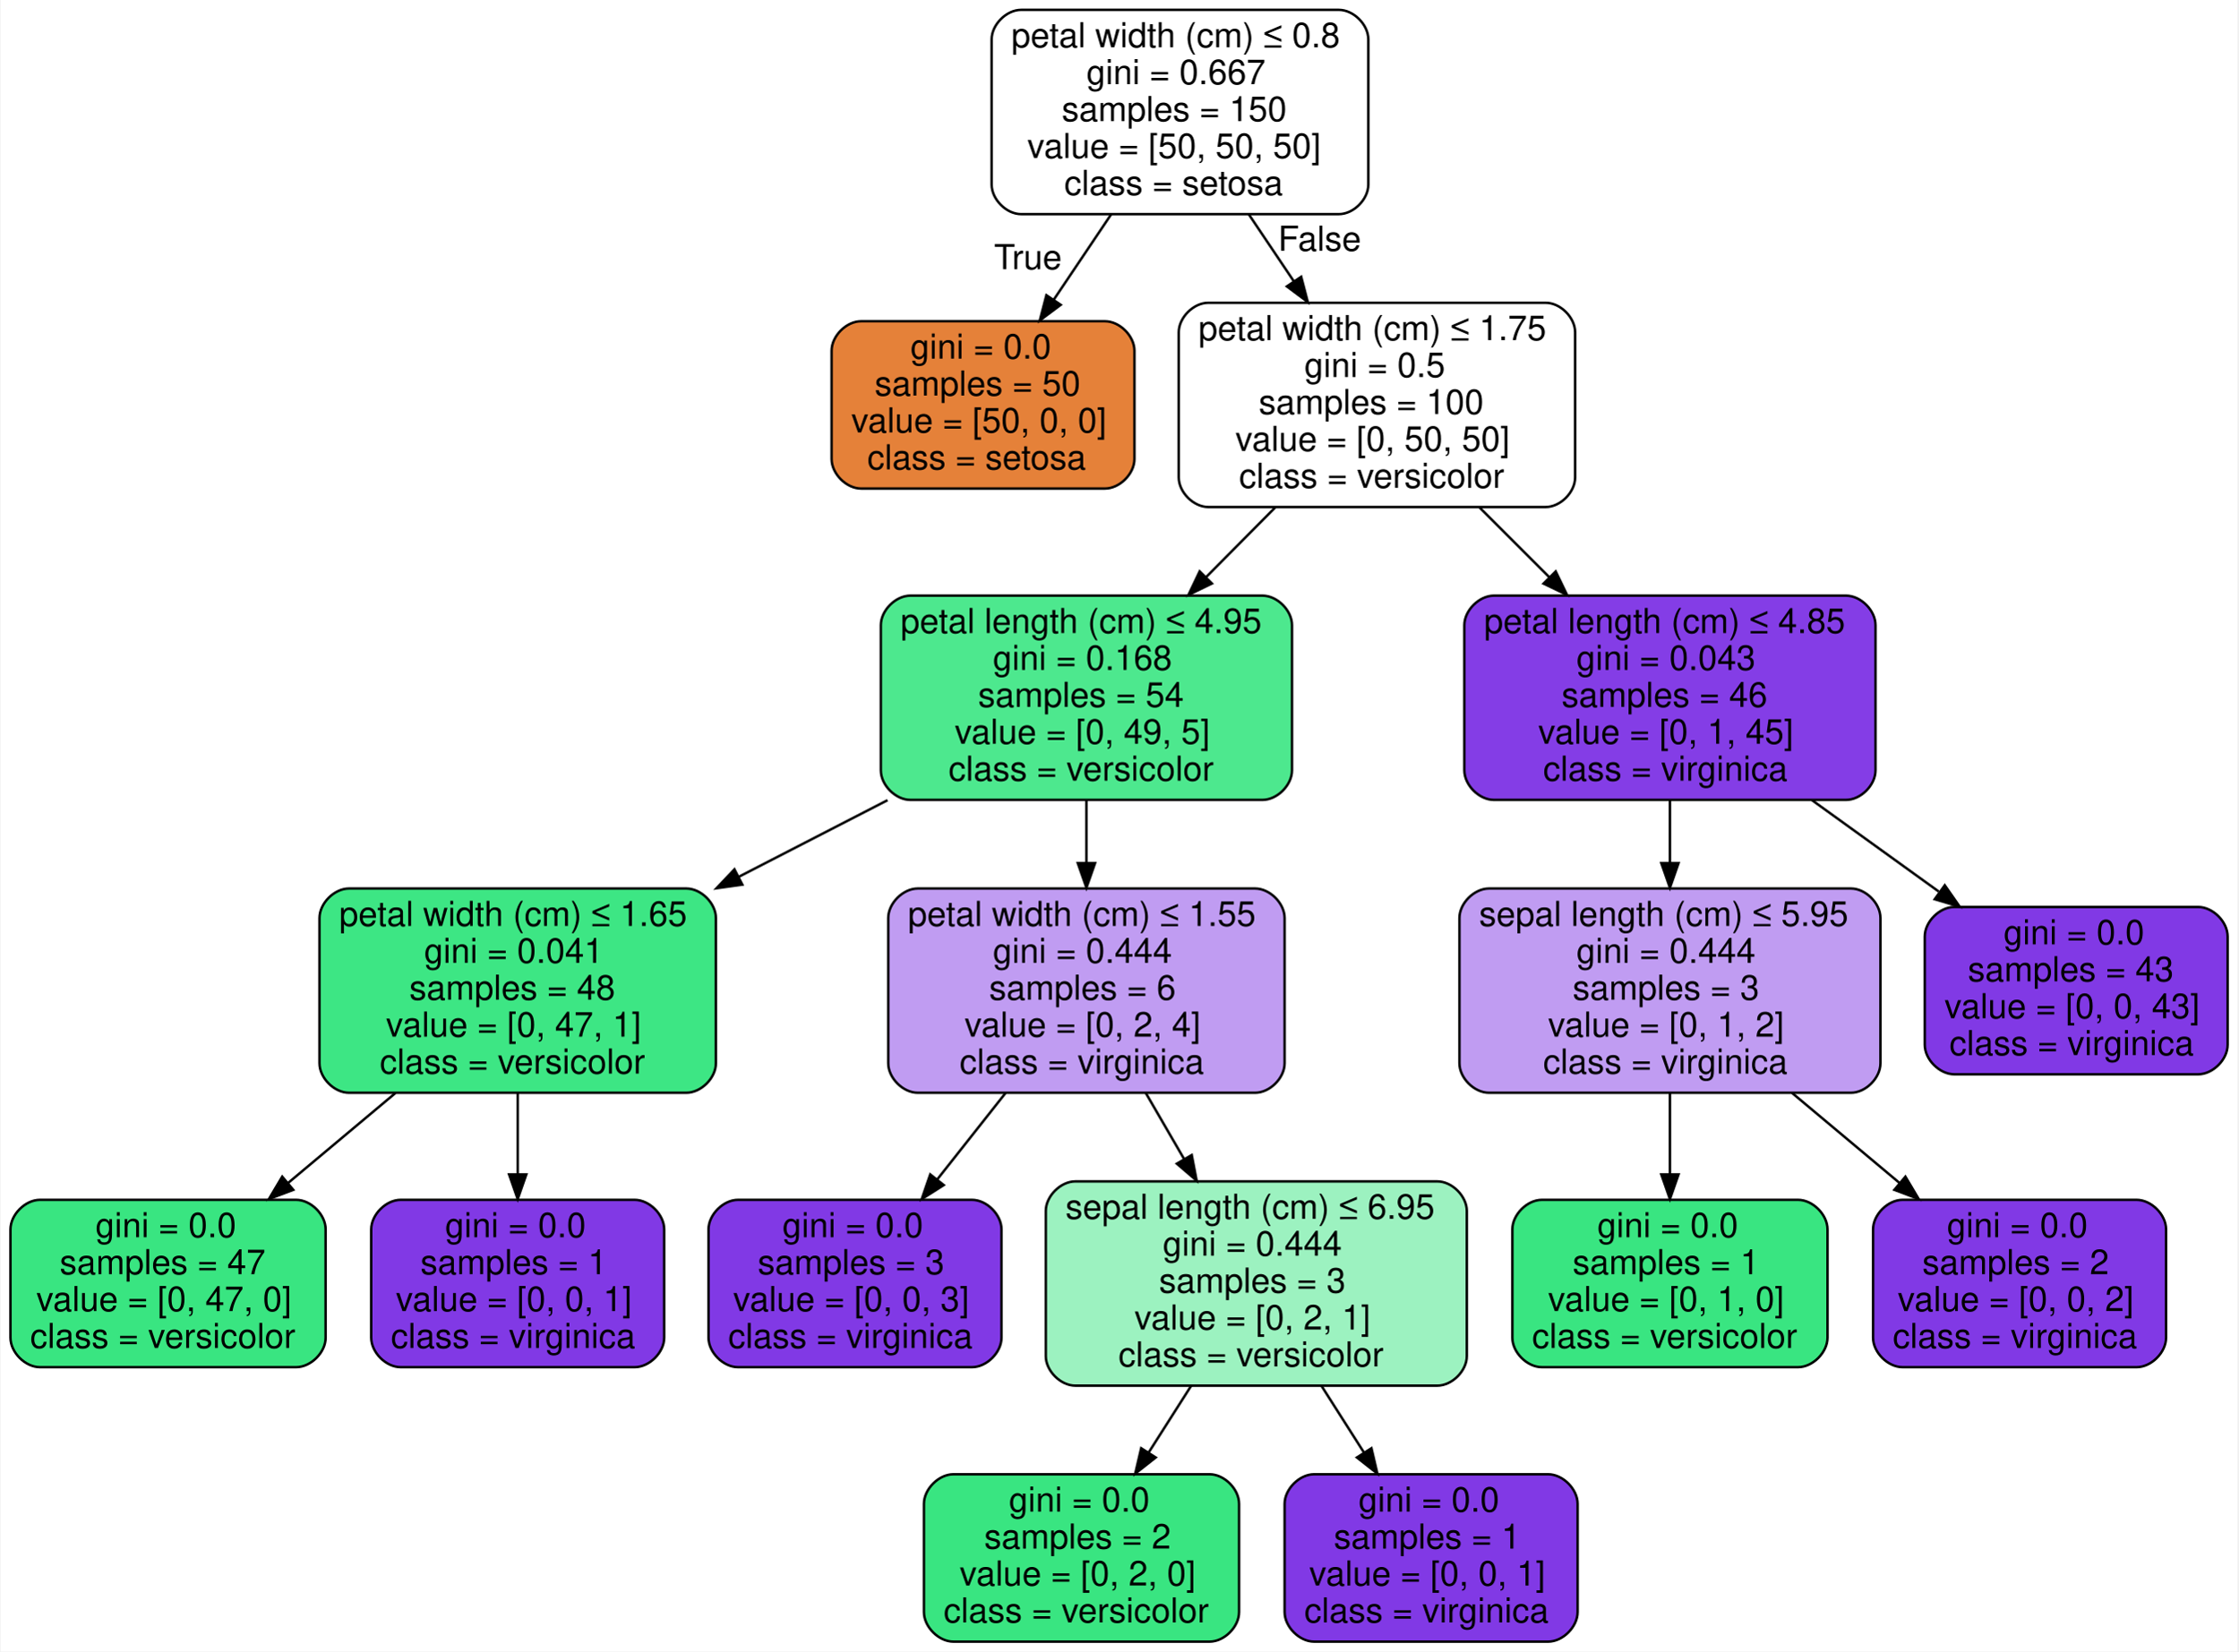
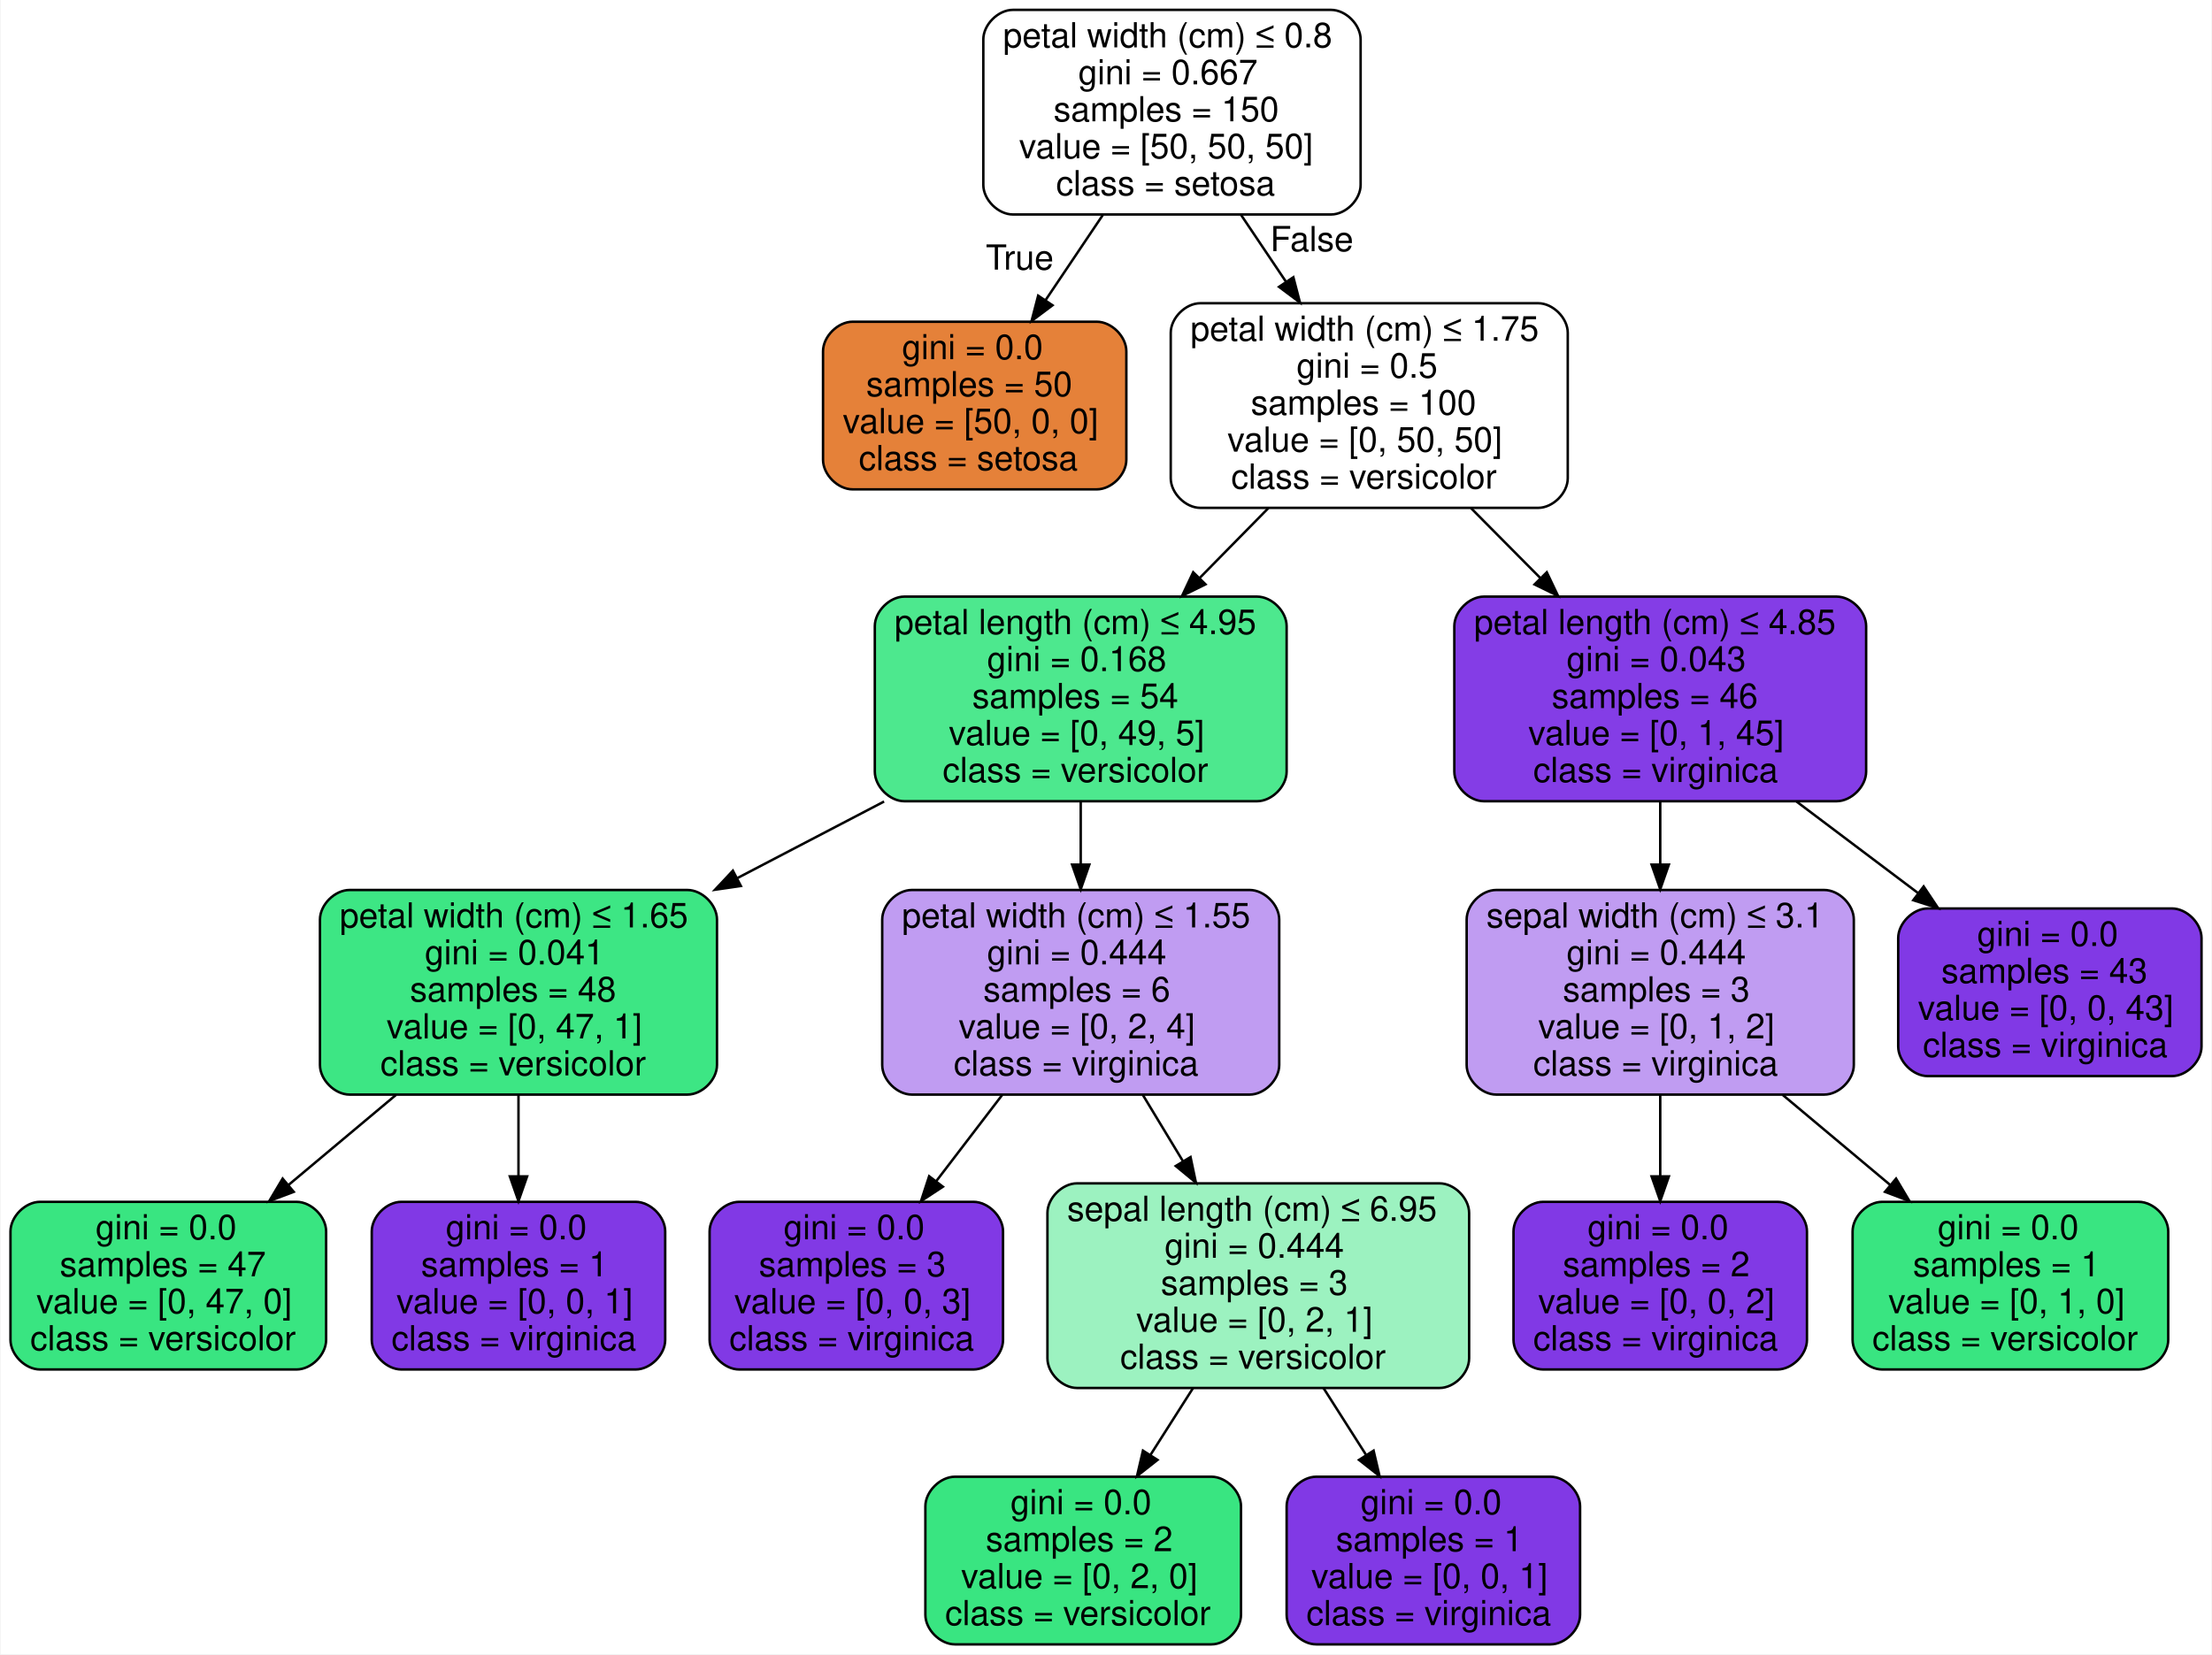
- <svg xmlns="http://www.w3.org/2000/svg" width="909pt" height="671pt" viewBox="0.00 0.00 908.50 671.00">
+ <svg xmlns="http://www.w3.org/2000/svg" width="897pt" height="671pt" viewBox="0.00 0.00 896.50 671.00">
  <g id="graph0" class="graph" transform="scale(1 1) rotate(0) translate(4 667)">
-     <polygon fill="#ffffff" stroke="transparent" points="-4,4 -4,-667 904.5,-667 904.5,4 -4,4" />
+     <polygon fill="#ffffff" stroke="transparent" points="-4,4 -4,-667 892.5,-667 892.5,4 -4,4" />
    <g id="node1" class="node">
-       <path fill="#ffffff" stroke="#000000" d="M539.5,-663C539.5,-663 410.5,-663 410.5,-663 404.5,-663 398.5,-657 398.5,-651 398.5,-651 398.5,-592 398.5,-592 398.5,-586 404.5,-580 410.5,-580 410.5,-580 539.5,-580 539.5,-580 545.5,-580 551.5,-586 551.5,-592 551.5,-592 551.5,-651 551.5,-651 551.5,-657 545.5,-663 539.5,-663" />
-       <text text-anchor="start" x="406.5" y="-647.8" font-family="Helvetica,sans-Serif" font-size="14.00" fill="#000000">petal width (cm) ≤ 0.8</text>
-       <text text-anchor="start" x="437" y="-632.8" font-family="Helvetica,sans-Serif" font-size="14.00" fill="#000000">gini = 0.667</text>
-       <text text-anchor="start" x="427" y="-617.8" font-family="Helvetica,sans-Serif" font-size="14.00" fill="#000000">samples = 150</text>
-       <text text-anchor="start" x="413" y="-602.8" font-family="Helvetica,sans-Serif" font-size="14.00" fill="#000000">value = [50, 50, 50]</text>
-       <text text-anchor="start" x="428" y="-587.8" font-family="Helvetica,sans-Serif" font-size="14.00" fill="#000000">class = setosa</text>
+       <path fill="#ffffff" stroke="#000000" d="M535.5,-663C535.5,-663 406.5,-663 406.5,-663 400.5,-663 394.5,-657 394.5,-651 394.5,-651 394.5,-592 394.5,-592 394.5,-586 400.5,-580 406.5,-580 406.5,-580 535.5,-580 535.5,-580 541.5,-580 547.5,-586 547.5,-592 547.5,-592 547.5,-651 547.5,-651 547.5,-657 541.5,-663 535.5,-663" />
+       <text text-anchor="start" x="402.5" y="-647.8" font-family="Helvetica,sans-Serif" font-size="14.00" fill="#000000">petal width (cm) ≤ 0.8</text>
+       <text text-anchor="start" x="433" y="-632.8" font-family="Helvetica,sans-Serif" font-size="14.00" fill="#000000">gini = 0.667</text>
+       <text text-anchor="start" x="423" y="-617.8" font-family="Helvetica,sans-Serif" font-size="14.00" fill="#000000">samples = 150</text>
+       <text text-anchor="start" x="409" y="-602.8" font-family="Helvetica,sans-Serif" font-size="14.00" fill="#000000">value = [50, 50, 50]</text>
+       <text text-anchor="start" x="424" y="-587.8" font-family="Helvetica,sans-Serif" font-size="14.00" fill="#000000">class = setosa</text>
    </g>
    <g id="node2" class="node">
-       <path fill="#e58139" stroke="#000000" d="M444.5,-536.5C444.5,-536.5 345.5,-536.5 345.5,-536.5 339.5,-536.5 333.5,-530.5 333.5,-524.5 333.5,-524.5 333.5,-480.5 333.5,-480.5 333.5,-474.5 339.5,-468.5 345.5,-468.5 345.5,-468.5 444.5,-468.5 444.5,-468.5 450.5,-468.5 456.5,-474.5 456.5,-480.5 456.5,-480.5 456.5,-524.5 456.5,-524.5 456.5,-530.5 450.5,-536.5 444.5,-536.5" />
-       <text text-anchor="start" x="365.5" y="-521.3" font-family="Helvetica,sans-Serif" font-size="14.00" fill="#000000">gini = 0.0</text>
-       <text text-anchor="start" x="351" y="-506.3" font-family="Helvetica,sans-Serif" font-size="14.00" fill="#000000">samples = 50</text>
-       <text text-anchor="start" x="341.5" y="-491.3" font-family="Helvetica,sans-Serif" font-size="14.00" fill="#000000">value = [50, 0, 0]</text>
-       <text text-anchor="start" x="348" y="-476.3" font-family="Helvetica,sans-Serif" font-size="14.00" fill="#000000">class = setosa</text>
+       <path fill="#e58139" stroke="#000000" d="M440.5,-536.5C440.5,-536.5 341.5,-536.5 341.5,-536.5 335.5,-536.5 329.5,-530.5 329.5,-524.5 329.5,-524.5 329.5,-480.5 329.5,-480.5 329.5,-474.5 335.5,-468.5 341.5,-468.5 341.5,-468.5 440.5,-468.5 440.5,-468.5 446.5,-468.5 452.5,-474.5 452.5,-480.5 452.5,-480.5 452.5,-524.5 452.5,-524.5 452.5,-530.5 446.5,-536.5 440.5,-536.5" />
+       <text text-anchor="start" x="361.5" y="-521.3" font-family="Helvetica,sans-Serif" font-size="14.00" fill="#000000">gini = 0.0</text>
+       <text text-anchor="start" x="347" y="-506.3" font-family="Helvetica,sans-Serif" font-size="14.00" fill="#000000">samples = 50</text>
+       <text text-anchor="start" x="337.5" y="-491.3" font-family="Helvetica,sans-Serif" font-size="14.00" fill="#000000">value = [50, 0, 0]</text>
+       <text text-anchor="start" x="344" y="-476.3" font-family="Helvetica,sans-Serif" font-size="14.00" fill="#000000">class = setosa</text>
    </g>
    <g id="edge1" class="edge">
-       <path fill="none" stroke="#000000" d="M447.02,-579.88C439.48,-568.664 431.311,-556.513 423.731,-545.237" />
-       <polygon fill="#000000" stroke="#000000" points="426.553,-543.161 418.069,-536.815 420.743,-547.067 426.553,-543.161" />
-       <text text-anchor="middle" x="413.261" y="-557.648" font-family="Helvetica,sans-Serif" font-size="14.00" fill="#000000">True</text>
+       <path fill="none" stroke="#000000" d="M443.02,-579.88C435.48,-568.664 427.311,-556.513 419.731,-545.237" />
+       <polygon fill="#000000" stroke="#000000" points="422.553,-543.161 414.069,-536.815 416.743,-547.067 422.553,-543.161" />
+       <text text-anchor="middle" x="409.261" y="-557.648" font-family="Helvetica,sans-Serif" font-size="14.00" fill="#000000">True</text>
    </g>
    <g id="node3" class="node">
-       <path fill="#ffffff" stroke="#000000" d="M623.5,-544C623.5,-544 486.5,-544 486.5,-544 480.5,-544 474.5,-538 474.5,-532 474.5,-532 474.5,-473 474.5,-473 474.5,-467 480.5,-461 486.5,-461 486.5,-461 623.5,-461 623.5,-461 629.5,-461 635.5,-467 635.5,-473 635.5,-473 635.5,-532 635.5,-532 635.5,-538 629.5,-544 623.5,-544" />
-       <text text-anchor="start" x="482.5" y="-528.8" font-family="Helvetica,sans-Serif" font-size="14.00" fill="#000000">petal width (cm) ≤ 1.75</text>
-       <text text-anchor="start" x="525.5" y="-513.8" font-family="Helvetica,sans-Serif" font-size="14.00" fill="#000000">gini = 0.5</text>
-       <text text-anchor="start" x="507" y="-498.8" font-family="Helvetica,sans-Serif" font-size="14.00" fill="#000000">samples = 100</text>
-       <text text-anchor="start" x="497.5" y="-483.8" font-family="Helvetica,sans-Serif" font-size="14.00" fill="#000000">value = [0, 50, 50]</text>
-       <text text-anchor="start" x="499" y="-468.8" font-family="Helvetica,sans-Serif" font-size="14.00" fill="#000000">class = versicolor</text>
+       <path fill="#ffffff" stroke="#000000" d="M619.5,-544C619.5,-544 482.5,-544 482.5,-544 476.5,-544 470.5,-538 470.5,-532 470.5,-532 470.5,-473 470.5,-473 470.5,-467 476.5,-461 482.5,-461 482.5,-461 619.5,-461 619.5,-461 625.5,-461 631.5,-467 631.5,-473 631.5,-473 631.5,-532 631.5,-532 631.5,-538 625.5,-544 619.5,-544" />
+       <text text-anchor="start" x="478.5" y="-528.8" font-family="Helvetica,sans-Serif" font-size="14.00" fill="#000000">petal width (cm) ≤ 1.75</text>
+       <text text-anchor="start" x="521.5" y="-513.8" font-family="Helvetica,sans-Serif" font-size="14.00" fill="#000000">gini = 0.5</text>
+       <text text-anchor="start" x="503" y="-498.8" font-family="Helvetica,sans-Serif" font-size="14.00" fill="#000000">samples = 100</text>
+       <text text-anchor="start" x="493.5" y="-483.8" font-family="Helvetica,sans-Serif" font-size="14.00" fill="#000000">value = [0, 50, 50]</text>
+       <text text-anchor="start" x="495" y="-468.8" font-family="Helvetica,sans-Serif" font-size="14.00" fill="#000000">class = versicolor</text>
    </g>
    <g id="edge2" class="edge">
-       <path fill="none" stroke="#000000" d="M502.98,-579.88C508.853,-571.143 515.107,-561.84 521.168,-552.825" />
-       <polygon fill="#000000" stroke="#000000" points="524.226,-554.55 526.9,-544.298 518.417,-550.644 524.226,-554.55" />
-       <text text-anchor="middle" x="531.708" y="-565.131" font-family="Helvetica,sans-Serif" font-size="14.00" fill="#000000">False</text>
+       <path fill="none" stroke="#000000" d="M498.98,-579.88C504.853,-571.143 511.107,-561.84 517.168,-552.825" />
+       <polygon fill="#000000" stroke="#000000" points="520.226,-554.55 522.9,-544.298 514.417,-550.644 520.226,-554.55" />
+       <text text-anchor="middle" x="527.708" y="-565.131" font-family="Helvetica,sans-Serif" font-size="14.00" fill="#000000">False</text>
    </g>
    <g id="node4" class="node">
-       <path fill="#4de88e" stroke="#000000" d="M508.5,-425C508.5,-425 365.5,-425 365.5,-425 359.5,-425 353.5,-419 353.5,-413 353.5,-413 353.5,-354 353.5,-354 353.5,-348 359.5,-342 365.5,-342 365.5,-342 508.5,-342 508.5,-342 514.5,-342 520.5,-348 520.5,-354 520.5,-354 520.5,-413 520.5,-413 520.5,-419 514.5,-425 508.5,-425" />
-       <text text-anchor="start" x="361.5" y="-409.8" font-family="Helvetica,sans-Serif" font-size="14.00" fill="#000000">petal length (cm) ≤ 4.95</text>
-       <text text-anchor="start" x="399" y="-394.8" font-family="Helvetica,sans-Serif" font-size="14.00" fill="#000000">gini = 0.168</text>
-       <text text-anchor="start" x="393" y="-379.8" font-family="Helvetica,sans-Serif" font-size="14.00" fill="#000000">samples = 54</text>
-       <text text-anchor="start" x="383.5" y="-364.8" font-family="Helvetica,sans-Serif" font-size="14.00" fill="#000000">value = [0, 49, 5]</text>
-       <text text-anchor="start" x="381" y="-349.8" font-family="Helvetica,sans-Serif" font-size="14.00" fill="#000000">class = versicolor</text>
+       <path fill="#4de88e" stroke="#000000" d="M505.5,-425C505.5,-425 362.5,-425 362.5,-425 356.5,-425 350.5,-419 350.5,-413 350.5,-413 350.5,-354 350.5,-354 350.5,-348 356.5,-342 362.5,-342 362.5,-342 505.5,-342 505.5,-342 511.5,-342 517.5,-348 517.5,-354 517.5,-354 517.5,-413 517.5,-413 517.5,-419 511.5,-425 505.5,-425" />
+       <text text-anchor="start" x="358.5" y="-409.8" font-family="Helvetica,sans-Serif" font-size="14.00" fill="#000000">petal length (cm) ≤ 4.95</text>
+       <text text-anchor="start" x="396" y="-394.8" font-family="Helvetica,sans-Serif" font-size="14.00" fill="#000000">gini = 0.168</text>
+       <text text-anchor="start" x="390" y="-379.8" font-family="Helvetica,sans-Serif" font-size="14.00" fill="#000000">samples = 54</text>
+       <text text-anchor="start" x="380.5" y="-364.8" font-family="Helvetica,sans-Serif" font-size="14.00" fill="#000000">value = [0, 49, 5]</text>
+       <text text-anchor="start" x="378" y="-349.8" font-family="Helvetica,sans-Serif" font-size="14.00" fill="#000000">class = versicolor</text>
    </g>
    <g id="edge3" class="edge">
-       <path fill="none" stroke="#000000" d="M513.729,-460.88C504.62,-451.693 494.889,-441.88 485.522,-432.434" />
-       <polygon fill="#000000" stroke="#000000" points="487.973,-429.935 478.447,-425.298 483.003,-434.863 487.973,-429.935" />
+       <path fill="none" stroke="#000000" d="M510.079,-460.88C501.047,-451.693 491.399,-441.88 482.111,-432.434" />
+       <polygon fill="#000000" stroke="#000000" points="484.602,-429.975 475.096,-425.298 479.611,-434.883 484.602,-429.975" />
    </g>
    <g id="node13" class="node">
-       <path fill="#843de6" stroke="#000000" d="M745.5,-425C745.5,-425 602.5,-425 602.5,-425 596.5,-425 590.5,-419 590.5,-413 590.5,-413 590.5,-354 590.5,-354 590.5,-348 596.5,-342 602.5,-342 602.5,-342 745.5,-342 745.5,-342 751.5,-342 757.5,-348 757.5,-354 757.5,-354 757.5,-413 757.5,-413 757.5,-419 751.5,-425 745.5,-425" />
-       <text text-anchor="start" x="598.5" y="-409.8" font-family="Helvetica,sans-Serif" font-size="14.00" fill="#000000">petal length (cm) ≤ 4.85</text>
-       <text text-anchor="start" x="636" y="-394.8" font-family="Helvetica,sans-Serif" font-size="14.00" fill="#000000">gini = 0.043</text>
-       <text text-anchor="start" x="630" y="-379.8" font-family="Helvetica,sans-Serif" font-size="14.00" fill="#000000">samples = 46</text>
-       <text text-anchor="start" x="620.5" y="-364.8" font-family="Helvetica,sans-Serif" font-size="14.00" fill="#000000">value = [0, 1, 45]</text>
-       <text text-anchor="start" x="622.5" y="-349.8" font-family="Helvetica,sans-Serif" font-size="14.00" fill="#000000">class = virginica</text>
+       <path fill="#843de6" stroke="#000000" d="M740.5,-425C740.5,-425 597.5,-425 597.5,-425 591.5,-425 585.5,-419 585.5,-413 585.5,-413 585.5,-354 585.5,-354 585.5,-348 591.5,-342 597.5,-342 597.5,-342 740.5,-342 740.5,-342 746.5,-342 752.5,-348 752.5,-354 752.5,-354 752.5,-413 752.5,-413 752.5,-419 746.5,-425 740.5,-425" />
+       <text text-anchor="start" x="593.5" y="-409.8" font-family="Helvetica,sans-Serif" font-size="14.00" fill="#000000">petal length (cm) ≤ 4.85</text>
+       <text text-anchor="start" x="631" y="-394.8" font-family="Helvetica,sans-Serif" font-size="14.00" fill="#000000">gini = 0.043</text>
+       <text text-anchor="start" x="625" y="-379.8" font-family="Helvetica,sans-Serif" font-size="14.00" fill="#000000">samples = 46</text>
+       <text text-anchor="start" x="615.5" y="-364.8" font-family="Helvetica,sans-Serif" font-size="14.00" fill="#000000">value = [0, 1, 45]</text>
+       <text text-anchor="start" x="617.5" y="-349.8" font-family="Helvetica,sans-Serif" font-size="14.00" fill="#000000">class = virginica</text>
    </g>
    <g id="edge12" class="edge">
-       <path fill="none" stroke="#000000" d="M596.62,-460.88C605.807,-451.693 615.62,-441.88 625.066,-432.434" />
-       <polygon fill="#000000" stroke="#000000" points="627.606,-434.844 632.202,-425.298 622.656,-429.894 627.606,-434.844" />
+       <path fill="none" stroke="#000000" d="M592.271,-460.88C601.38,-451.693 611.111,-441.88 620.478,-432.434" />
+       <polygon fill="#000000" stroke="#000000" points="622.997,-434.863 627.553,-425.298 618.027,-429.935 622.997,-434.863" />
    </g>
    <g id="node5" class="node">
      <path fill="#3de684" stroke="#000000" d="M274.5,-306C274.5,-306 137.5,-306 137.5,-306 131.5,-306 125.5,-300 125.5,-294 125.5,-294 125.5,-235 125.5,-235 125.5,-229 131.5,-223 137.5,-223 137.5,-223 274.5,-223 274.5,-223 280.5,-223 286.5,-229 286.5,-235 286.5,-235 286.5,-294 286.5,-294 286.5,-300 280.5,-306 274.5,-306" />
      <text text-anchor="start" x="133.5" y="-290.8" font-family="Helvetica,sans-Serif" font-size="14.00" fill="#000000">petal width (cm) ≤ 1.65</text>
      <text text-anchor="start" x="168" y="-275.8" font-family="Helvetica,sans-Serif" font-size="14.00" fill="#000000">gini = 0.041</text>
      <text text-anchor="start" x="162" y="-260.8" font-family="Helvetica,sans-Serif" font-size="14.00" fill="#000000">samples = 48</text>
      <text text-anchor="start" x="152.5" y="-245.8" font-family="Helvetica,sans-Serif" font-size="14.00" fill="#000000">value = [0, 47, 1]</text>
      <text text-anchor="start" x="150" y="-230.8" font-family="Helvetica,sans-Serif" font-size="14.00" fill="#000000">class = versicolor</text>
    </g>
    <g id="edge4" class="edge">
-       <path fill="none" stroke="#000000" d="M356.207,-341.88C336.689,-331.824 315.712,-321.018 295.808,-310.764" />
-       <polygon fill="#000000" stroke="#000000" points="297.24,-307.565 286.747,-306.097 294.034,-313.788 297.24,-307.565" />
+       <path fill="none" stroke="#000000" d="M354.257,-341.88C334.991,-331.824 314.287,-321.018 294.641,-310.764" />
+       <polygon fill="#000000" stroke="#000000" points="296.183,-307.621 285.698,-306.097 292.944,-313.827 296.183,-307.621" />
    </g>
    <g id="node8" class="node">
-       <path fill="#c09cf2" stroke="#000000" d="M505.5,-306C505.5,-306 368.5,-306 368.5,-306 362.5,-306 356.5,-300 356.5,-294 356.5,-294 356.5,-235 356.5,-235 356.5,-229 362.5,-223 368.5,-223 368.5,-223 505.5,-223 505.5,-223 511.5,-223 517.5,-229 517.5,-235 517.5,-235 517.5,-294 517.5,-294 517.5,-300 511.5,-306 505.5,-306" />
-       <text text-anchor="start" x="364.5" y="-290.8" font-family="Helvetica,sans-Serif" font-size="14.00" fill="#000000">petal width (cm) ≤ 1.55</text>
-       <text text-anchor="start" x="399" y="-275.8" font-family="Helvetica,sans-Serif" font-size="14.00" fill="#000000">gini = 0.444</text>
-       <text text-anchor="start" x="397.5" y="-260.8" font-family="Helvetica,sans-Serif" font-size="14.00" fill="#000000">samples = 6</text>
-       <text text-anchor="start" x="387.5" y="-245.8" font-family="Helvetica,sans-Serif" font-size="14.00" fill="#000000">value = [0, 2, 4]</text>
-       <text text-anchor="start" x="385.5" y="-230.8" font-family="Helvetica,sans-Serif" font-size="14.00" fill="#000000">class = virginica</text>
+       <path fill="#c09cf2" stroke="#000000" d="M502.5,-306C502.5,-306 365.5,-306 365.5,-306 359.5,-306 353.5,-300 353.5,-294 353.5,-294 353.5,-235 353.5,-235 353.5,-229 359.5,-223 365.5,-223 365.5,-223 502.5,-223 502.5,-223 508.5,-223 514.5,-229 514.5,-235 514.5,-235 514.5,-294 514.5,-294 514.5,-300 508.5,-306 502.5,-306" />
+       <text text-anchor="start" x="361.5" y="-290.8" font-family="Helvetica,sans-Serif" font-size="14.00" fill="#000000">petal width (cm) ≤ 1.55</text>
+       <text text-anchor="start" x="396" y="-275.8" font-family="Helvetica,sans-Serif" font-size="14.00" fill="#000000">gini = 0.444</text>
+       <text text-anchor="start" x="394.5" y="-260.8" font-family="Helvetica,sans-Serif" font-size="14.00" fill="#000000">samples = 6</text>
+       <text text-anchor="start" x="384.5" y="-245.8" font-family="Helvetica,sans-Serif" font-size="14.00" fill="#000000">value = [0, 2, 4]</text>
+       <text text-anchor="start" x="382.5" y="-230.8" font-family="Helvetica,sans-Serif" font-size="14.00" fill="#000000">class = virginica</text>
    </g>
    <g id="edge7" class="edge">
-       <path fill="none" stroke="#000000" d="M437,-341.88C437,-333.684 437,-324.989 437,-316.501" />
-       <polygon fill="#000000" stroke="#000000" points="440.5,-316.298 437,-306.298 433.5,-316.298 440.5,-316.298" />
+       <path fill="none" stroke="#000000" d="M434,-341.88C434,-333.684 434,-324.989 434,-316.501" />
+       <polygon fill="#000000" stroke="#000000" points="437.5,-316.298 434,-306.298 430.5,-316.298 437.5,-316.298" />
    </g>
    <g id="node6" class="node">
      <path fill="#39e581" stroke="#000000" d="M116,-179.5C116,-179.5 12,-179.5 12,-179.5 6,-179.5 0,-173.5 0,-167.5 0,-167.5 0,-123.5 0,-123.5 0,-117.5 6,-111.5 12,-111.5 12,-111.5 116,-111.5 116,-111.5 122,-111.5 128,-117.5 128,-123.5 128,-123.5 128,-167.5 128,-167.5 128,-173.5 122,-179.5 116,-179.5" />
      <text text-anchor="start" x="34.5" y="-164.3" font-family="Helvetica,sans-Serif" font-size="14.00" fill="#000000">gini = 0.0</text>
      <text text-anchor="start" x="20" y="-149.3" font-family="Helvetica,sans-Serif" font-size="14.00" fill="#000000">samples = 47</text>
      <text text-anchor="start" x="10.5" y="-134.3" font-family="Helvetica,sans-Serif" font-size="14.00" fill="#000000">value = [0, 47, 0]</text>
      <text text-anchor="start" x="8" y="-119.3" font-family="Helvetica,sans-Serif" font-size="14.00" fill="#000000">class = versicolor</text>
    </g>
    <g id="edge5" class="edge">
      <path fill="none" stroke="#000000" d="M156.335,-222.88C142.164,-211.004 126.743,-198.08 112.634,-186.257" />
      <polygon fill="#000000" stroke="#000000" points="114.86,-183.555 104.947,-179.815 110.364,-188.921 114.86,-183.555" />
    </g>
    <g id="node7" class="node">
      <path fill="#8139e5" stroke="#000000" d="M253.5,-179.5C253.5,-179.5 158.5,-179.5 158.5,-179.5 152.5,-179.5 146.5,-173.5 146.5,-167.5 146.5,-167.5 146.5,-123.5 146.5,-123.5 146.5,-117.5 152.5,-111.5 158.5,-111.5 158.5,-111.5 253.5,-111.5 253.5,-111.5 259.5,-111.5 265.5,-117.5 265.5,-123.5 265.5,-123.5 265.5,-167.5 265.5,-167.5 265.5,-173.5 259.5,-179.5 253.5,-179.5" />
      <text text-anchor="start" x="176.5" y="-164.3" font-family="Helvetica,sans-Serif" font-size="14.00" fill="#000000">gini = 0.0</text>
      <text text-anchor="start" x="166.5" y="-149.3" font-family="Helvetica,sans-Serif" font-size="14.00" fill="#000000">samples = 1</text>
      <text text-anchor="start" x="156.5" y="-134.3" font-family="Helvetica,sans-Serif" font-size="14.00" fill="#000000">value = [0, 0, 1]</text>
      <text text-anchor="start" x="154.5" y="-119.3" font-family="Helvetica,sans-Serif" font-size="14.00" fill="#000000">class = virginica</text>
    </g>
    <g id="edge6" class="edge">
      <path fill="none" stroke="#000000" d="M206,-222.88C206,-212.213 206,-200.702 206,-189.901" />
      <polygon fill="#000000" stroke="#000000" points="209.5,-189.815 206,-179.815 202.5,-189.815 209.5,-189.815" />
    </g>
    <g id="node9" class="node">
      <path fill="#8139e5" stroke="#000000" d="M390.5,-179.5C390.5,-179.5 295.5,-179.5 295.5,-179.5 289.5,-179.5 283.5,-173.5 283.5,-167.5 283.5,-167.5 283.5,-123.5 283.5,-123.5 283.5,-117.5 289.5,-111.5 295.5,-111.5 295.5,-111.5 390.5,-111.5 390.5,-111.5 396.5,-111.5 402.5,-117.5 402.5,-123.5 402.5,-123.5 402.5,-167.5 402.5,-167.5 402.5,-173.5 396.5,-179.5 390.5,-179.5" />
      <text text-anchor="start" x="313.5" y="-164.3" font-family="Helvetica,sans-Serif" font-size="14.00" fill="#000000">gini = 0.0</text>
      <text text-anchor="start" x="303.5" y="-149.3" font-family="Helvetica,sans-Serif" font-size="14.00" fill="#000000">samples = 3</text>
      <text text-anchor="start" x="293.5" y="-134.3" font-family="Helvetica,sans-Serif" font-size="14.00" fill="#000000">value = [0, 0, 3]</text>
      <text text-anchor="start" x="291.5" y="-119.3" font-family="Helvetica,sans-Serif" font-size="14.00" fill="#000000">class = virginica</text>
    </g>
    <g id="edge8" class="edge">
-       <path fill="none" stroke="#000000" d="M404.123,-222.88C395.177,-211.554 385.478,-199.275 376.497,-187.906" />
-       <polygon fill="#000000" stroke="#000000" points="379.051,-185.493 370.106,-179.815 373.558,-189.832 379.051,-185.493" />
+       <path fill="none" stroke="#000000" d="M402.173,-222.88C393.512,-211.554 384.122,-199.275 375.428,-187.906" />
+       <polygon fill="#000000" stroke="#000000" points="378.096,-185.632 369.241,-179.815 372.535,-189.885 378.096,-185.632" />
    </g>
    <g id="node10" class="node">
      <path fill="#9cf2c0" stroke="#000000" d="M579.5,-187C579.5,-187 432.5,-187 432.5,-187 426.5,-187 420.5,-181 420.5,-175 420.5,-175 420.5,-116 420.5,-116 420.5,-110 426.5,-104 432.5,-104 432.5,-104 579.5,-104 579.5,-104 585.5,-104 591.5,-110 591.5,-116 591.5,-116 591.5,-175 591.5,-175 591.5,-181 585.5,-187 579.5,-187" />
      <text text-anchor="start" x="428.5" y="-171.8" font-family="Helvetica,sans-Serif" font-size="14.00" fill="#000000">sepal length (cm) ≤ 6.95</text>
      <text text-anchor="start" x="468" y="-156.8" font-family="Helvetica,sans-Serif" font-size="14.00" fill="#000000">gini = 0.444</text>
      <text text-anchor="start" x="466.5" y="-141.8" font-family="Helvetica,sans-Serif" font-size="14.00" fill="#000000">samples = 3</text>
      <text text-anchor="start" x="456.5" y="-126.8" font-family="Helvetica,sans-Serif" font-size="14.00" fill="#000000">value = [0, 2, 1]</text>
      <text text-anchor="start" x="450" y="-111.8" font-family="Helvetica,sans-Serif" font-size="14.00" fill="#000000">class = versicolor</text>
    </g>
    <g id="edge9" class="edge">
-       <path fill="none" stroke="#000000" d="M461.133,-222.88C466.146,-214.233 471.481,-205.032 476.658,-196.104" />
-       <polygon fill="#000000" stroke="#000000" points="479.776,-197.705 481.764,-187.298 473.72,-194.193 479.776,-197.705" />
+       <path fill="none" stroke="#000000" d="M459.182,-222.88C464.413,-214.233 469.981,-205.032 475.382,-196.104" />
+       <polygon fill="#000000" stroke="#000000" points="478.528,-197.666 480.71,-187.298 472.539,-194.042 478.528,-197.666" />
    </g>
    <g id="node11" class="node">
      <path fill="#39e581" stroke="#000000" d="M487,-68C487,-68 383,-68 383,-68 377,-68 371,-62 371,-56 371,-56 371,-12 371,-12 371,-6 377,0 383,0 383,0 487,0 487,0 493,0 499,-6 499,-12 499,-12 499,-56 499,-56 499,-62 493,-68 487,-68" />
      <text text-anchor="start" x="405.5" y="-52.8" font-family="Helvetica,sans-Serif" font-size="14.00" fill="#000000">gini = 0.0</text>
      <text text-anchor="start" x="395.5" y="-37.8" font-family="Helvetica,sans-Serif" font-size="14.00" fill="#000000">samples = 2</text>
      <text text-anchor="start" x="385.5" y="-22.8" font-family="Helvetica,sans-Serif" font-size="14.00" fill="#000000">value = [0, 2, 0]</text>
      <text text-anchor="start" x="379" y="-7.8" font-family="Helvetica,sans-Serif" font-size="14.00" fill="#000000">class = versicolor</text>
    </g>
    <g id="edge10" class="edge">
      <path fill="none" stroke="#000000" d="M479.562,-103.981C473.944,-95.159 468.001,-85.826 462.35,-76.951" />
      <polygon fill="#000000" stroke="#000000" points="465.142,-74.819 456.818,-68.264 459.237,-78.579 465.142,-74.819" />
    </g>
    <g id="node12" class="node">
      <path fill="#8139e5" stroke="#000000" d="M624.5,-68C624.5,-68 529.5,-68 529.5,-68 523.5,-68 517.5,-62 517.5,-56 517.5,-56 517.5,-12 517.5,-12 517.5,-6 523.5,0 529.5,0 529.5,0 624.5,0 624.5,0 630.5,0 636.5,-6 636.5,-12 636.5,-12 636.5,-56 636.5,-56 636.5,-62 630.5,-68 624.5,-68" />
      <text text-anchor="start" x="547.5" y="-52.8" font-family="Helvetica,sans-Serif" font-size="14.00" fill="#000000">gini = 0.0</text>
      <text text-anchor="start" x="537.5" y="-37.8" font-family="Helvetica,sans-Serif" font-size="14.00" fill="#000000">samples = 1</text>
      <text text-anchor="start" x="527.5" y="-22.8" font-family="Helvetica,sans-Serif" font-size="14.00" fill="#000000">value = [0, 0, 1]</text>
      <text text-anchor="start" x="525.5" y="-7.8" font-family="Helvetica,sans-Serif" font-size="14.00" fill="#000000">class = virginica</text>
    </g>
    <g id="edge11" class="edge">
      <path fill="none" stroke="#000000" d="M532.438,-103.981C538.056,-95.159 543.999,-85.826 549.65,-76.951" />
      <polygon fill="#000000" stroke="#000000" points="552.763,-78.579 555.182,-68.264 546.858,-74.819 552.763,-78.579" />
    </g>
    <g id="node14" class="node">
-       <path fill="#c09cf2" stroke="#000000" d="M747.5,-306C747.5,-306 600.5,-306 600.5,-306 594.5,-306 588.5,-300 588.5,-294 588.5,-294 588.5,-235 588.5,-235 588.5,-229 594.5,-223 600.5,-223 600.5,-223 747.5,-223 747.5,-223 753.5,-223 759.5,-229 759.5,-235 759.5,-235 759.5,-294 759.5,-294 759.5,-300 753.5,-306 747.5,-306" />
-       <text text-anchor="start" x="596.5" y="-290.8" font-family="Helvetica,sans-Serif" font-size="14.00" fill="#000000">sepal length (cm) ≤ 5.95</text>
-       <text text-anchor="start" x="636" y="-275.8" font-family="Helvetica,sans-Serif" font-size="14.00" fill="#000000">gini = 0.444</text>
-       <text text-anchor="start" x="634.5" y="-260.8" font-family="Helvetica,sans-Serif" font-size="14.00" fill="#000000">samples = 3</text>
-       <text text-anchor="start" x="624.5" y="-245.8" font-family="Helvetica,sans-Serif" font-size="14.00" fill="#000000">value = [0, 1, 2]</text>
-       <text text-anchor="start" x="622.5" y="-230.8" font-family="Helvetica,sans-Serif" font-size="14.00" fill="#000000">class = virginica</text>
+       <path fill="#c09cf2" stroke="#000000" d="M735.5,-306C735.5,-306 602.5,-306 602.5,-306 596.5,-306 590.5,-300 590.5,-294 590.5,-294 590.5,-235 590.5,-235 590.5,-229 596.5,-223 602.5,-223 602.5,-223 735.5,-223 735.5,-223 741.5,-223 747.5,-229 747.5,-235 747.5,-235 747.5,-294 747.5,-294 747.5,-300 741.5,-306 735.5,-306" />
+       <text text-anchor="start" x="598.5" y="-290.8" font-family="Helvetica,sans-Serif" font-size="14.00" fill="#000000">sepal width (cm) ≤ 3.1</text>
+       <text text-anchor="start" x="631" y="-275.8" font-family="Helvetica,sans-Serif" font-size="14.00" fill="#000000">gini = 0.444</text>
+       <text text-anchor="start" x="629.5" y="-260.8" font-family="Helvetica,sans-Serif" font-size="14.00" fill="#000000">samples = 3</text>
+       <text text-anchor="start" x="619.5" y="-245.8" font-family="Helvetica,sans-Serif" font-size="14.00" fill="#000000">value = [0, 1, 2]</text>
+       <text text-anchor="start" x="617.5" y="-230.8" font-family="Helvetica,sans-Serif" font-size="14.00" fill="#000000">class = virginica</text>
    </g>
    <g id="edge13" class="edge">
-       <path fill="none" stroke="#000000" d="M674,-341.88C674,-333.684 674,-324.989 674,-316.501" />
-       <polygon fill="#000000" stroke="#000000" points="677.5,-316.298 674,-306.298 670.5,-316.298 677.5,-316.298" />
+       <path fill="none" stroke="#000000" d="M669,-341.88C669,-333.684 669,-324.989 669,-316.501" />
+       <polygon fill="#000000" stroke="#000000" points="672.5,-316.298 669,-306.298 665.5,-316.298 672.5,-316.298" />
    </g>
    <g id="node17" class="node">
-       <path fill="#8139e5" stroke="#000000" d="M888.5,-298.5C888.5,-298.5 789.5,-298.5 789.5,-298.5 783.5,-298.5 777.5,-292.5 777.5,-286.5 777.5,-286.5 777.5,-242.5 777.5,-242.5 777.5,-236.5 783.5,-230.5 789.5,-230.5 789.5,-230.5 888.5,-230.5 888.5,-230.5 894.5,-230.5 900.5,-236.5 900.5,-242.5 900.5,-242.5 900.5,-286.5 900.5,-286.5 900.5,-292.5 894.5,-298.5 888.5,-298.5" />
-       <text text-anchor="start" x="809.5" y="-283.3" font-family="Helvetica,sans-Serif" font-size="14.00" fill="#000000">gini = 0.0</text>
-       <text text-anchor="start" x="795" y="-268.3" font-family="Helvetica,sans-Serif" font-size="14.00" fill="#000000">samples = 43</text>
-       <text text-anchor="start" x="785.5" y="-253.3" font-family="Helvetica,sans-Serif" font-size="14.00" fill="#000000">value = [0, 0, 43]</text>
-       <text text-anchor="start" x="787.5" y="-238.3" font-family="Helvetica,sans-Serif" font-size="14.00" fill="#000000">class = virginica</text>
+       <path fill="#8139e5" stroke="#000000" d="M876.5,-298.5C876.5,-298.5 777.5,-298.5 777.5,-298.5 771.5,-298.5 765.5,-292.5 765.5,-286.5 765.5,-286.5 765.5,-242.5 765.5,-242.5 765.5,-236.5 771.5,-230.5 777.5,-230.5 777.5,-230.5 876.5,-230.5 876.5,-230.5 882.5,-230.5 888.5,-236.5 888.5,-242.5 888.5,-242.5 888.5,-286.5 888.5,-286.5 888.5,-292.5 882.5,-298.5 876.5,-298.5" />
+       <text text-anchor="start" x="797.5" y="-283.3" font-family="Helvetica,sans-Serif" font-size="14.00" fill="#000000">gini = 0.0</text>
+       <text text-anchor="start" x="783" y="-268.3" font-family="Helvetica,sans-Serif" font-size="14.00" fill="#000000">samples = 43</text>
+       <text text-anchor="start" x="773.5" y="-253.3" font-family="Helvetica,sans-Serif" font-size="14.00" fill="#000000">value = [0, 0, 43]</text>
+       <text text-anchor="start" x="775.5" y="-238.3" font-family="Helvetica,sans-Serif" font-size="14.00" fill="#000000">class = virginica</text>
    </g>
    <g id="edge16" class="edge">
-       <path fill="none" stroke="#000000" d="M731.709,-341.88C748.407,-329.837 766.599,-316.717 783.179,-304.759" />
-       <polygon fill="#000000" stroke="#000000" points="785.623,-307.311 791.687,-298.623 781.529,-301.634 785.623,-307.311" />
+       <path fill="none" stroke="#000000" d="M724.261,-341.88C740.25,-329.837 757.67,-316.717 773.547,-304.759" />
+       <polygon fill="#000000" stroke="#000000" points="775.812,-307.435 781.694,-298.623 771.6,-301.844 775.812,-307.435" />
    </g>
    <g id="node15" class="node">
-       <path fill="#39e581" stroke="#000000" d="M726,-179.5C726,-179.5 622,-179.5 622,-179.5 616,-179.5 610,-173.5 610,-167.5 610,-167.5 610,-123.5 610,-123.5 610,-117.5 616,-111.5 622,-111.5 622,-111.5 726,-111.5 726,-111.5 732,-111.5 738,-117.5 738,-123.5 738,-123.5 738,-167.5 738,-167.5 738,-173.5 732,-179.5 726,-179.5" />
-       <text text-anchor="start" x="644.5" y="-164.3" font-family="Helvetica,sans-Serif" font-size="14.00" fill="#000000">gini = 0.0</text>
-       <text text-anchor="start" x="634.5" y="-149.3" font-family="Helvetica,sans-Serif" font-size="14.00" fill="#000000">samples = 1</text>
-       <text text-anchor="start" x="624.5" y="-134.3" font-family="Helvetica,sans-Serif" font-size="14.00" fill="#000000">value = [0, 1, 0]</text>
-       <text text-anchor="start" x="618" y="-119.3" font-family="Helvetica,sans-Serif" font-size="14.00" fill="#000000">class = versicolor</text>
+       <path fill="#8139e5" stroke="#000000" d="M716.5,-179.5C716.5,-179.5 621.5,-179.5 621.5,-179.5 615.5,-179.5 609.5,-173.5 609.5,-167.5 609.5,-167.5 609.5,-123.5 609.5,-123.5 609.5,-117.5 615.5,-111.5 621.5,-111.5 621.5,-111.5 716.5,-111.5 716.5,-111.5 722.5,-111.5 728.5,-117.5 728.5,-123.5 728.5,-123.5 728.5,-167.5 728.5,-167.5 728.5,-173.5 722.5,-179.5 716.5,-179.5" />
+       <text text-anchor="start" x="639.5" y="-164.3" font-family="Helvetica,sans-Serif" font-size="14.00" fill="#000000">gini = 0.0</text>
+       <text text-anchor="start" x="629.5" y="-149.3" font-family="Helvetica,sans-Serif" font-size="14.00" fill="#000000">samples = 2</text>
+       <text text-anchor="start" x="619.5" y="-134.3" font-family="Helvetica,sans-Serif" font-size="14.00" fill="#000000">value = [0, 0, 2]</text>
+       <text text-anchor="start" x="617.5" y="-119.3" font-family="Helvetica,sans-Serif" font-size="14.00" fill="#000000">class = virginica</text>
    </g>
    <g id="edge14" class="edge">
-       <path fill="none" stroke="#000000" d="M674,-222.88C674,-212.213 674,-200.702 674,-189.901" />
-       <polygon fill="#000000" stroke="#000000" points="677.5,-189.815 674,-179.815 670.5,-189.815 677.5,-189.815" />
+       <path fill="none" stroke="#000000" d="M669,-222.88C669,-212.213 669,-200.702 669,-189.901" />
+       <polygon fill="#000000" stroke="#000000" points="672.5,-189.815 669,-179.815 665.5,-189.815 672.5,-189.815" />
    </g>
    <g id="node16" class="node">
-       <path fill="#8139e5" stroke="#000000" d="M863.5,-179.5C863.5,-179.5 768.5,-179.5 768.5,-179.5 762.5,-179.5 756.5,-173.5 756.5,-167.5 756.5,-167.5 756.5,-123.5 756.5,-123.5 756.5,-117.5 762.5,-111.5 768.5,-111.5 768.5,-111.5 863.5,-111.5 863.5,-111.5 869.5,-111.5 875.5,-117.5 875.5,-123.5 875.5,-123.5 875.5,-167.5 875.5,-167.5 875.5,-173.5 869.5,-179.5 863.5,-179.5" />
-       <text text-anchor="start" x="786.5" y="-164.3" font-family="Helvetica,sans-Serif" font-size="14.00" fill="#000000">gini = 0.0</text>
-       <text text-anchor="start" x="776.5" y="-149.3" font-family="Helvetica,sans-Serif" font-size="14.00" fill="#000000">samples = 2</text>
-       <text text-anchor="start" x="766.5" y="-134.3" font-family="Helvetica,sans-Serif" font-size="14.00" fill="#000000">value = [0, 0, 2]</text>
-       <text text-anchor="start" x="764.5" y="-119.3" font-family="Helvetica,sans-Serif" font-size="14.00" fill="#000000">class = virginica</text>
+       <path fill="#39e581" stroke="#000000" d="M863,-179.5C863,-179.5 759,-179.5 759,-179.5 753,-179.5 747,-173.5 747,-167.5 747,-167.5 747,-123.5 747,-123.5 747,-117.5 753,-111.5 759,-111.5 759,-111.5 863,-111.5 863,-111.5 869,-111.5 875,-117.5 875,-123.5 875,-123.5 875,-167.5 875,-167.5 875,-173.5 869,-179.5 863,-179.5" />
+       <text text-anchor="start" x="781.5" y="-164.3" font-family="Helvetica,sans-Serif" font-size="14.00" fill="#000000">gini = 0.0</text>
+       <text text-anchor="start" x="771.5" y="-149.3" font-family="Helvetica,sans-Serif" font-size="14.00" fill="#000000">samples = 1</text>
+       <text text-anchor="start" x="761.5" y="-134.3" font-family="Helvetica,sans-Serif" font-size="14.00" fill="#000000">value = [0, 1, 0]</text>
+       <text text-anchor="start" x="755" y="-119.3" font-family="Helvetica,sans-Serif" font-size="14.00" fill="#000000">class = versicolor</text>
    </g>
    <g id="edge15" class="edge">
-       <path fill="none" stroke="#000000" d="M723.665,-222.88C737.836,-211.004 753.257,-198.08 767.366,-186.257" />
-       <polygon fill="#000000" stroke="#000000" points="769.636,-188.921 775.053,-179.815 765.14,-183.555 769.636,-188.921" />
+       <path fill="none" stroke="#000000" d="M718.665,-222.88C732.836,-211.004 748.257,-198.08 762.366,-186.257" />
+       <polygon fill="#000000" stroke="#000000" points="764.636,-188.921 770.053,-179.815 760.14,-183.555 764.636,-188.921" />
    </g>
  </g>
</svg>
